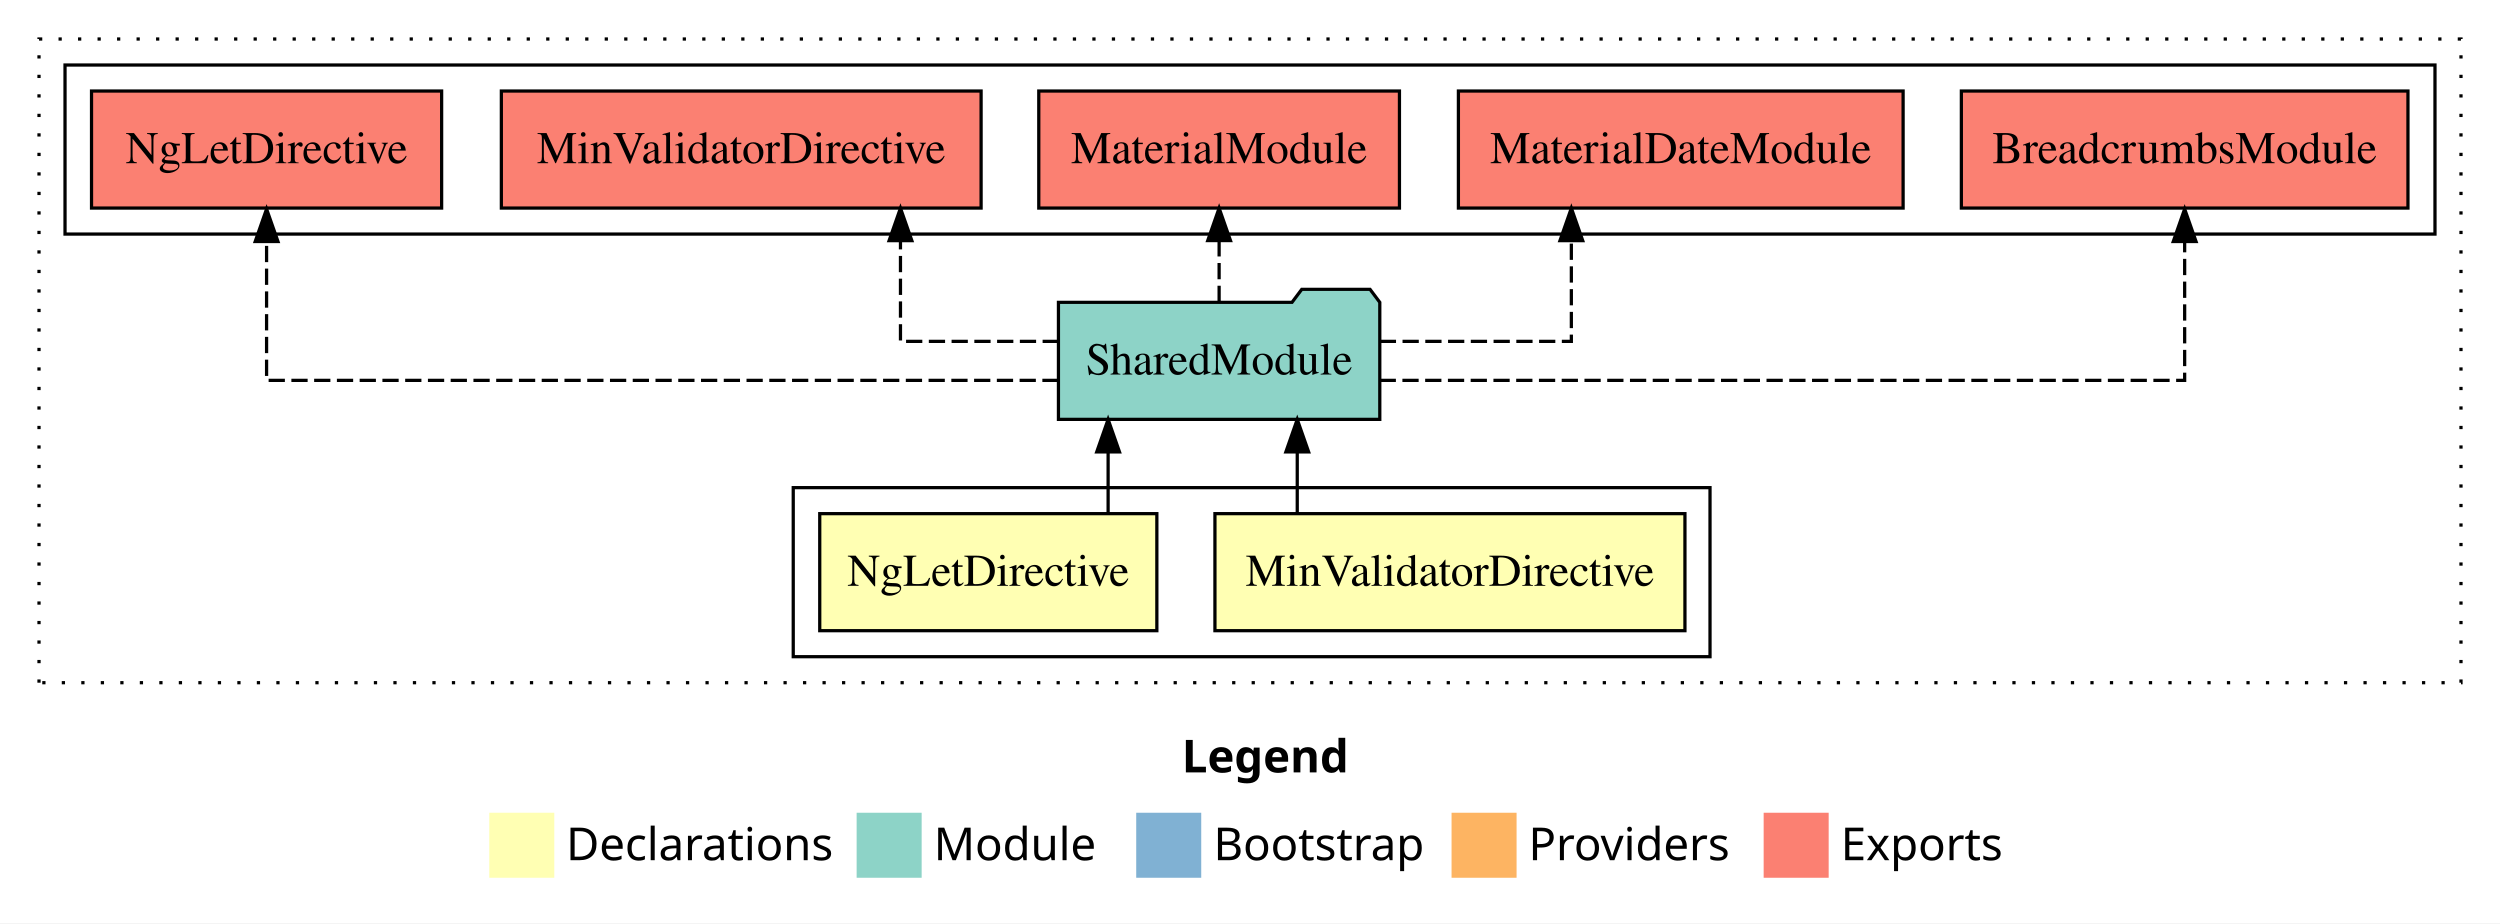
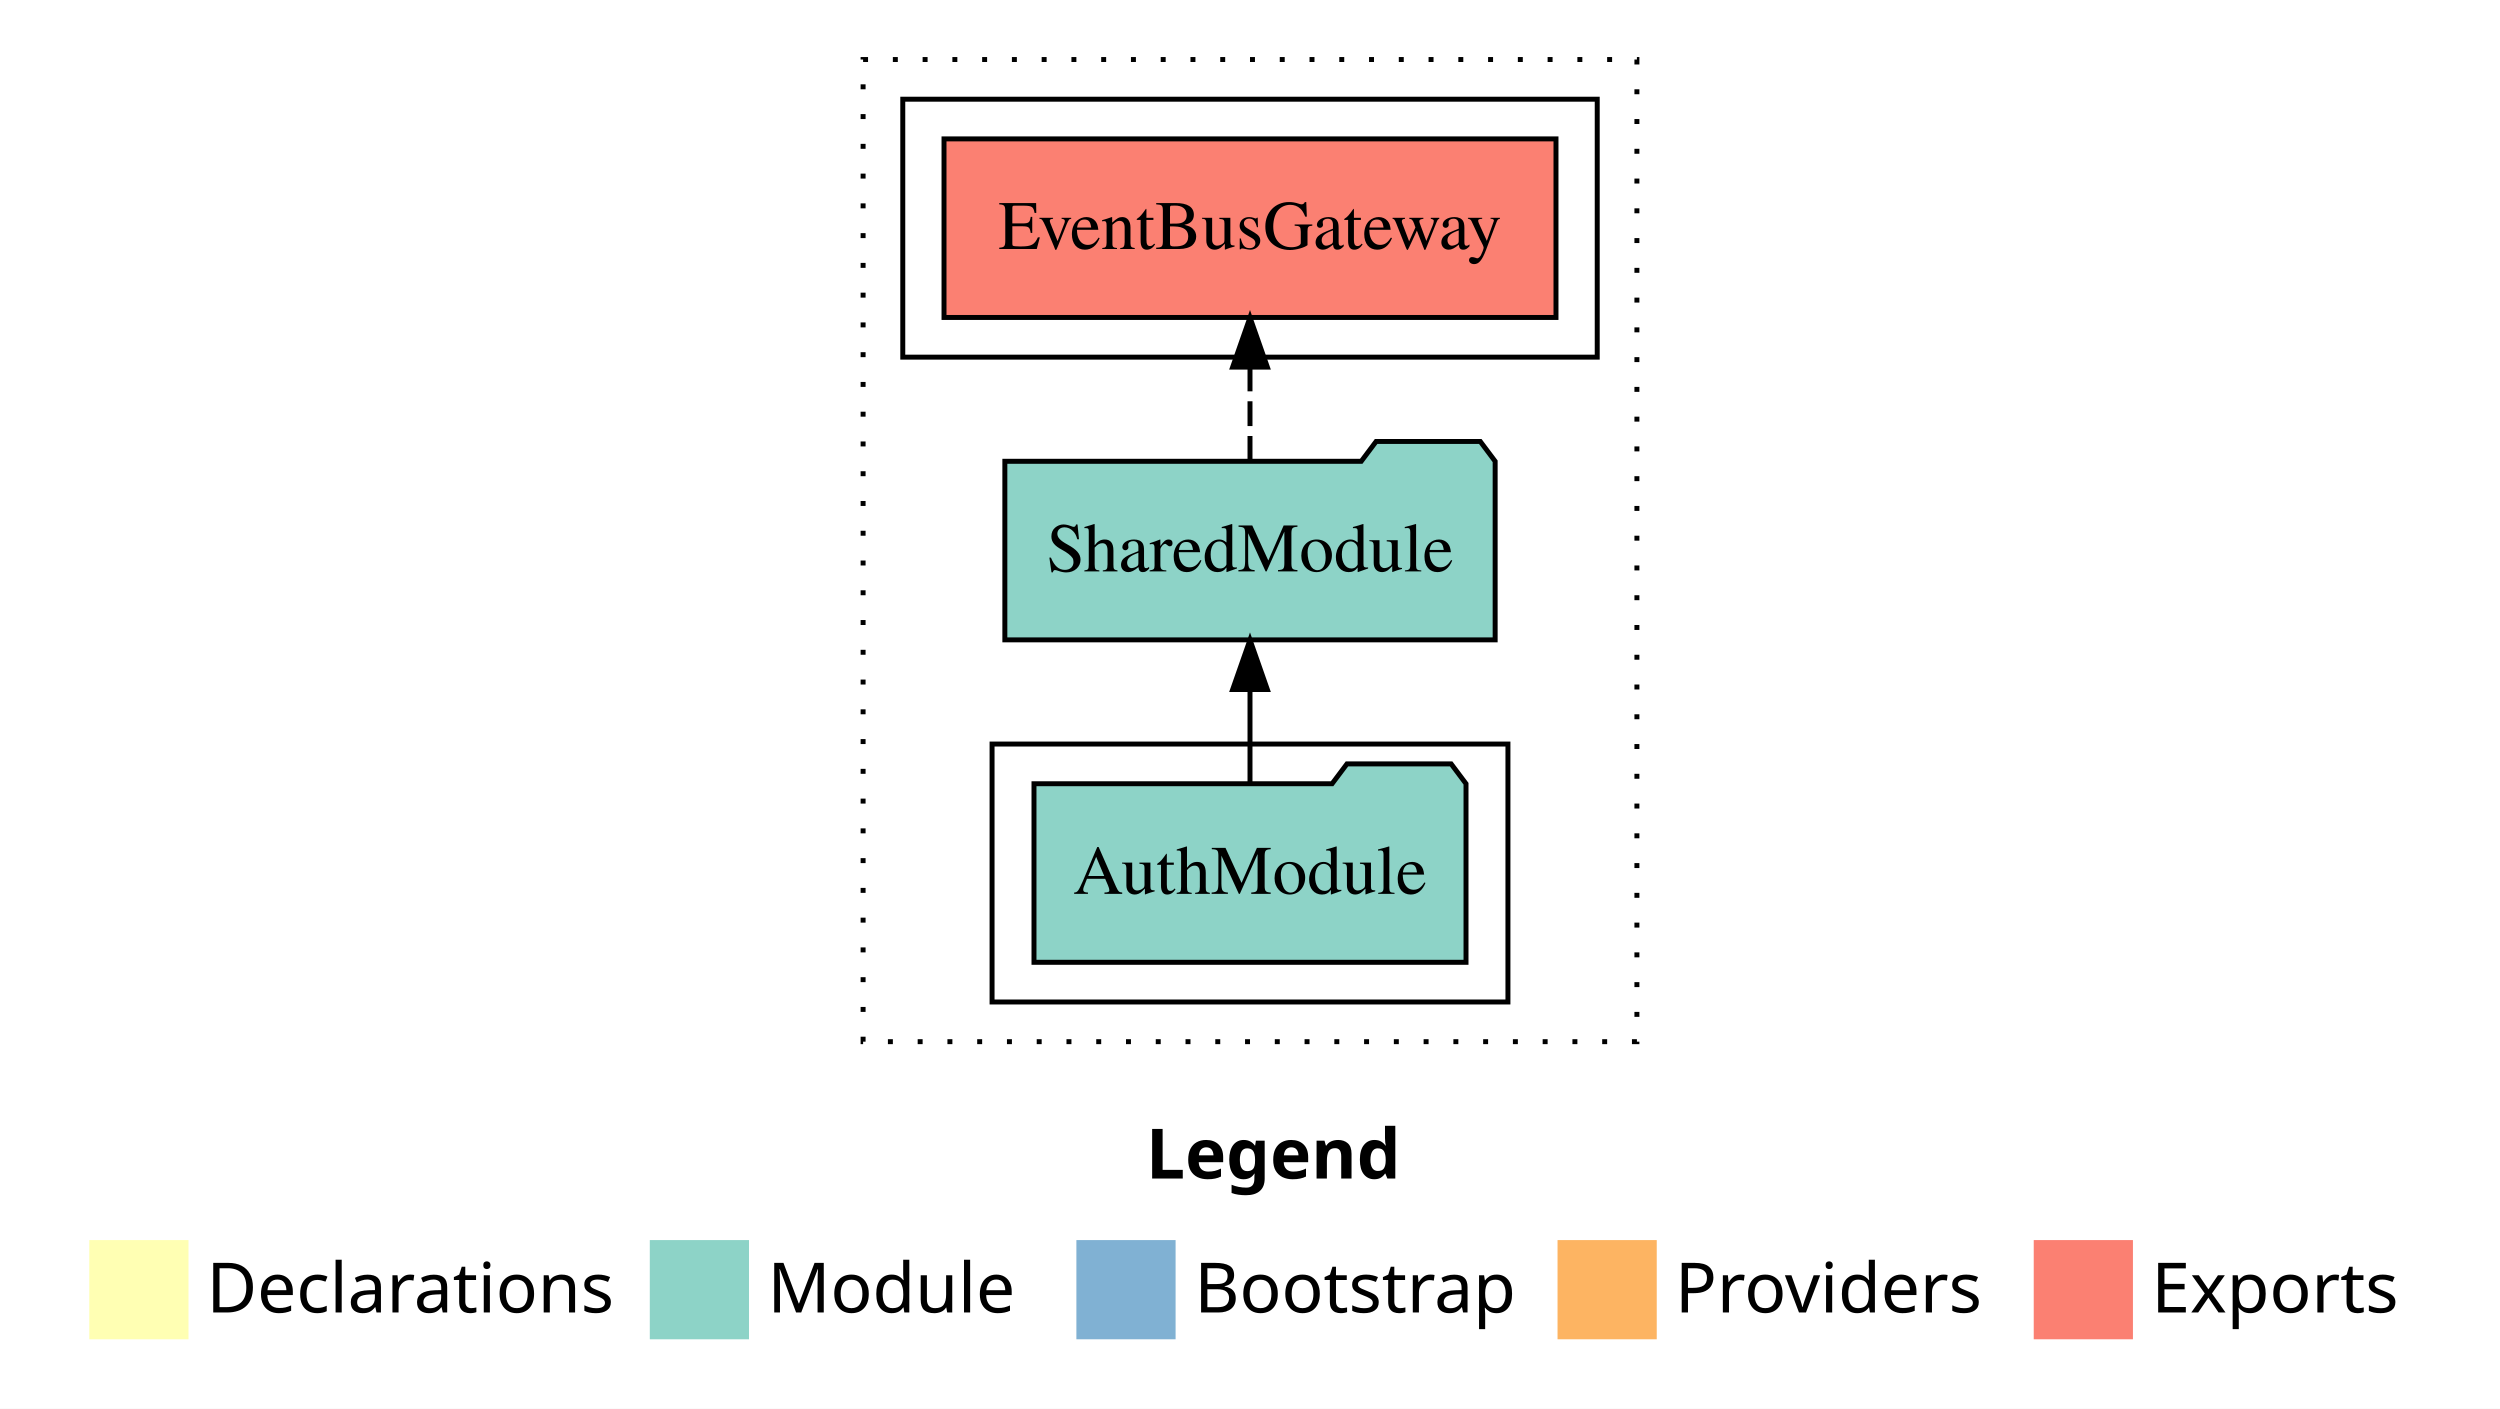
- <svg xmlns="http://www.w3.org/2000/svg" width="769pt" height="284pt" viewBox="0.00 0.00 769.00 284.00">
+ <svg xmlns="http://www.w3.org/2000/svg" width="504pt" height="284pt" viewBox="0.00 0.00 504.00 284.00">
  <g id="graph0" class="graph" transform="scale(1 1) rotate(0) translate(4 280)">
-     <polygon fill="#ffffff" stroke="transparent" points="-4,4 -4,-280 765,-280 765,4 -4,4" />
-     <text text-anchor="start" x="359.509" y="-42.4" font-family="sans-serif" font-weight="bold" font-size="14.00" fill="#000000">Legend</text>
-     <polygon fill="#ffffb3" stroke="transparent" points="146.5,-10 146.5,-30 166.5,-30 166.5,-10 146.5,-10" />
-     <text text-anchor="start" x="170.129" y="-15.4" font-family="sans-serif" font-size="14.00" fill="#000000">  Declarations</text>
-     <polygon fill="#8dd3c7" stroke="transparent" points="259.5,-10 259.5,-30 279.5,-30 279.5,-10 259.5,-10" />
-     <text text-anchor="start" x="283.225" y="-15.4" font-family="sans-serif" font-size="14.00" fill="#000000">  Module</text>
-     <polygon fill="#80b1d3" stroke="transparent" points="345.5,-10 345.5,-30 365.5,-30 365.5,-10 345.5,-10" />
-     <text text-anchor="start" x="369.281" y="-15.4" font-family="sans-serif" font-size="14.00" fill="#000000">  Bootstrap</text>
-     <polygon fill="#fdb462" stroke="transparent" points="442.5,-10 442.5,-30 462.5,-30 462.5,-10 442.5,-10" />
-     <text text-anchor="start" x="466.173" y="-15.4" font-family="sans-serif" font-size="14.00" fill="#000000">  Providers</text>
-     <polygon fill="#fb8072" stroke="transparent" points="538.5,-10 538.5,-30 558.5,-30 558.5,-10 538.5,-10" />
-     <text text-anchor="start" x="562.226" y="-15.4" font-family="sans-serif" font-size="14.00" fill="#000000">  Exports</text>
+     <polygon fill="#ffffff" stroke="transparent" points="-4,4 -4,-280 500,-280 500,4 -4,4" />
+     <text text-anchor="start" x="227.009" y="-42.4" font-family="sans-serif" font-weight="bold" font-size="14.00" fill="#000000">Legend</text>
+     <polygon fill="#ffffb3" stroke="transparent" points="14,-10 14,-30 34,-30 34,-10 14,-10" />
+     <text text-anchor="start" x="37.629" y="-15.4" font-family="sans-serif" font-size="14.00" fill="#000000">  Declarations</text>
+     <polygon fill="#8dd3c7" stroke="transparent" points="127,-10 127,-30 147,-30 147,-10 127,-10" />
+     <text text-anchor="start" x="150.725" y="-15.4" font-family="sans-serif" font-size="14.00" fill="#000000">  Module</text>
+     <polygon fill="#80b1d3" stroke="transparent" points="213,-10 213,-30 233,-30 233,-10 213,-10" />
+     <text text-anchor="start" x="236.781" y="-15.4" font-family="sans-serif" font-size="14.00" fill="#000000">  Bootstrap</text>
+     <polygon fill="#fdb462" stroke="transparent" points="310,-10 310,-30 330,-30 330,-10 310,-10" />
+     <text text-anchor="start" x="333.673" y="-15.4" font-family="sans-serif" font-size="14.00" fill="#000000">  Providers</text>
+     <polygon fill="#fb8072" stroke="transparent" points="406,-10 406,-30 426,-30 426,-10 406,-10" />
+     <text text-anchor="start" x="429.726" y="-15.4" font-family="sans-serif" font-size="14.00" fill="#000000">  Exports</text>
    <g id="clust1" class="cluster">
-       <polygon fill="none" stroke="#000000" stroke-dasharray="1,5" points="8,-70 8,-268 753,-268 753,-70 8,-70" />
+       <polygon fill="none" stroke="#000000" stroke-dasharray="1,5" points="170,-70 170,-268 326,-268 326,-70 170,-70" />
    </g>
-     <g id="clust2" class="cluster">
-       <polygon fill="none" stroke="#000000" points="240,-78 240,-130 522,-130 522,-78 240,-78" />
+     <g id="clust3" class="cluster">
+       <polygon fill="none" stroke="#000000" points="196,-78 196,-130 300,-130 300,-78 196,-78" />
    </g>
-     <g id="clust6" class="cluster">
-       <polygon fill="none" stroke="#000000" points="16,-208 16,-260 745,-260 745,-208 16,-208" />
+     <g id="clust4" class="cluster">
+       <polygon fill="none" stroke="#000000" points="178,-208 178,-260 318,-260 318,-208 178,-208" />
    </g>
    <g id="node1" class="node">
-       <polygon fill="#ffffb3" stroke="#000000" points="514.287,-122 369.714,-122 369.714,-86 514.287,-86 514.287,-122" />
-       <text text-anchor="middle" x="442" y="-99.8" font-family="Times,serif" font-size="14.00" fill="#000000">MinValidatorDirective</text>
+       <polygon fill="#8dd3c7" stroke="#000000" points="291.548,-122 288.548,-126 267.548,-126 264.548,-122 204.452,-122 204.452,-86 291.548,-86 291.548,-122" />
+       <text text-anchor="middle" x="248" y="-99.8" font-family="Times,serif" font-size="14.00" fill="#000000">AuthModule</text>
+     </g>
+     <g id="node2" class="node">
+       <polygon fill="#8dd3c7" stroke="#000000" points="297.423,-187 294.423,-191 273.423,-191 270.423,-187 198.577,-187 198.577,-151 297.423,-151 297.423,-187" />
+       <text text-anchor="middle" x="248" y="-164.8" font-family="Times,serif" font-size="14.00" fill="#000000">SharedModule</text>
+     </g>
+     <g id="edge1" class="edge">
+       <path fill="none" stroke="#000000" d="M248,-122.106C248,-122.106 248,-140.991 248,-140.991" />
+       <polygon fill="#000000" stroke="#000000" points="244.5,-140.991 248,-150.991 251.5,-140.991 244.5,-140.991" />
    </g>
    <g id="node3" class="node">
-       <polygon fill="#8dd3c7" stroke="#000000" points="420.423,-187 417.423,-191 396.423,-191 393.423,-187 321.577,-187 321.577,-151 420.423,-151 420.423,-187" />
-       <text text-anchor="middle" x="371" y="-164.8" font-family="Times,serif" font-size="14.00" fill="#000000">SharedModule</text>
-     </g>
-     <g id="edge1" class="edge">
-       <path fill="none" stroke="#000000" d="M395.034,-122.106C395.034,-122.106 395.034,-140.991 395.034,-140.991" />
-       <polygon fill="#000000" stroke="#000000" points="391.534,-140.991 395.034,-150.991 398.534,-140.991 391.534,-140.991" />
-     </g>
-     <g id="node2" class="node">
-       <polygon fill="#ffffb3" stroke="#000000" points="351.847,-122 248.153,-122 248.153,-86 351.847,-86 351.847,-122" />
-       <text text-anchor="middle" x="300" y="-99.8" font-family="Times,serif" font-size="14.00" fill="#000000">NgLetDirective</text>
+       <polygon fill="#fb8072" stroke="#000000" points="309.687,-252 186.313,-252 186.313,-216 309.687,-216 309.687,-252" />
+       <text text-anchor="middle" x="248" y="-229.8" font-family="Times,serif" font-size="14.00" fill="#000000">EventBusGateway </text>
    </g>
    <g id="edge2" class="edge">
-       <path fill="none" stroke="#000000" d="M336.856,-122.106C336.856,-122.106 336.856,-140.991 336.856,-140.991" />
-       <polygon fill="#000000" stroke="#000000" points="333.356,-140.991 336.856,-150.991 340.356,-140.991 333.356,-140.991" />
-     </g>
-     <g id="node4" class="node">
-       <polygon fill="#fb8072" stroke="#000000" points="736.687,-252 599.313,-252 599.313,-216 736.687,-216 736.687,-252" />
-       <text text-anchor="middle" x="668" y="-229.8" font-family="Times,serif" font-size="14.00" fill="#000000">BreadcrumbsModule </text>
-     </g>
-     <g id="edge3" class="edge">
-       <path fill="none" stroke="#000000" stroke-dasharray="5,2" d="M420.377,-163C504.83,-163 668,-163 668,-163 668,-163 668,-205.716 668,-205.716" />
-       <polygon fill="#000000" stroke="#000000" points="664.5,-205.716 668,-215.716 671.5,-205.716 664.5,-205.716" />
-     </g>
-     <g id="node5" class="node">
-       <polygon fill="#fb8072" stroke="#000000" points="581.397,-252 444.603,-252 444.603,-216 581.397,-216 581.397,-252" />
-       <text text-anchor="middle" x="513" y="-229.8" font-family="Times,serif" font-size="14.00" fill="#000000">MaterialDateModule </text>
-     </g>
-     <g id="edge4" class="edge">
-       <path fill="none" stroke="#000000" stroke-dasharray="5,2" d="M420.418,-175C448.993,-175 479.347,-175 479.347,-175 479.347,-175 479.347,-205.977 479.347,-205.977" />
-       <polygon fill="#000000" stroke="#000000" points="475.847,-205.977 479.347,-215.977 482.847,-205.977 475.847,-205.977" />
-     </g>
-     <g id="node6" class="node">
-       <polygon fill="#fb8072" stroke="#000000" points="426.472,-252 315.528,-252 315.528,-216 426.472,-216 426.472,-252" />
-       <text text-anchor="middle" x="371" y="-229.8" font-family="Times,serif" font-size="14.00" fill="#000000">MaterialModule </text>
-     </g>
-     <g id="edge5" class="edge">
-       <path fill="none" stroke="#000000" stroke-dasharray="5,2" d="M371,-187.106C371,-187.106 371,-205.991 371,-205.991" />
-       <polygon fill="#000000" stroke="#000000" points="367.5,-205.991 371,-215.991 374.5,-205.991 367.5,-205.991" />
-     </g>
-     <g id="node7" class="node">
-       <polygon fill="#fb8072" stroke="#000000" points="297.786,-252 150.214,-252 150.214,-216 297.786,-216 297.786,-252" />
-       <text text-anchor="middle" x="224" y="-229.8" font-family="Times,serif" font-size="14.00" fill="#000000">MinValidatorDirective </text>
-     </g>
-     <g id="edge6" class="edge">
-       <path fill="none" stroke="#000000" stroke-dasharray="5,2" d="M321.705,-175C297.298,-175 272.985,-175 272.985,-175 272.985,-175 272.985,-205.977 272.985,-205.977" />
-       <polygon fill="#000000" stroke="#000000" points="269.485,-205.977 272.985,-215.977 276.485,-205.977 269.485,-205.977" />
-     </g>
-     <g id="node8" class="node">
-       <polygon fill="#fb8072" stroke="#000000" points="131.848,-252 24.152,-252 24.152,-216 131.848,-216 131.848,-252" />
-       <text text-anchor="middle" x="78" y="-229.8" font-family="Times,serif" font-size="14.00" fill="#000000">NgLetDirective </text>
-     </g>
-     <g id="edge7" class="edge">
-       <path fill="none" stroke="#000000" stroke-dasharray="5,2" d="M321.628,-163C238.125,-163 78,-163 78,-163 78,-163 78,-205.716 78,-205.716" />
-       <polygon fill="#000000" stroke="#000000" points="74.5,-205.716 78,-215.716 81.5,-205.716 74.5,-205.716" />
+       <path fill="none" stroke="#000000" stroke-dasharray="5,2" d="M248,-187.106C248,-187.106 248,-205.991 248,-205.991" />
+       <polygon fill="#000000" stroke="#000000" points="244.5,-205.991 248,-215.991 251.5,-205.991 244.5,-205.991" />
    </g>
  </g>
</svg>
